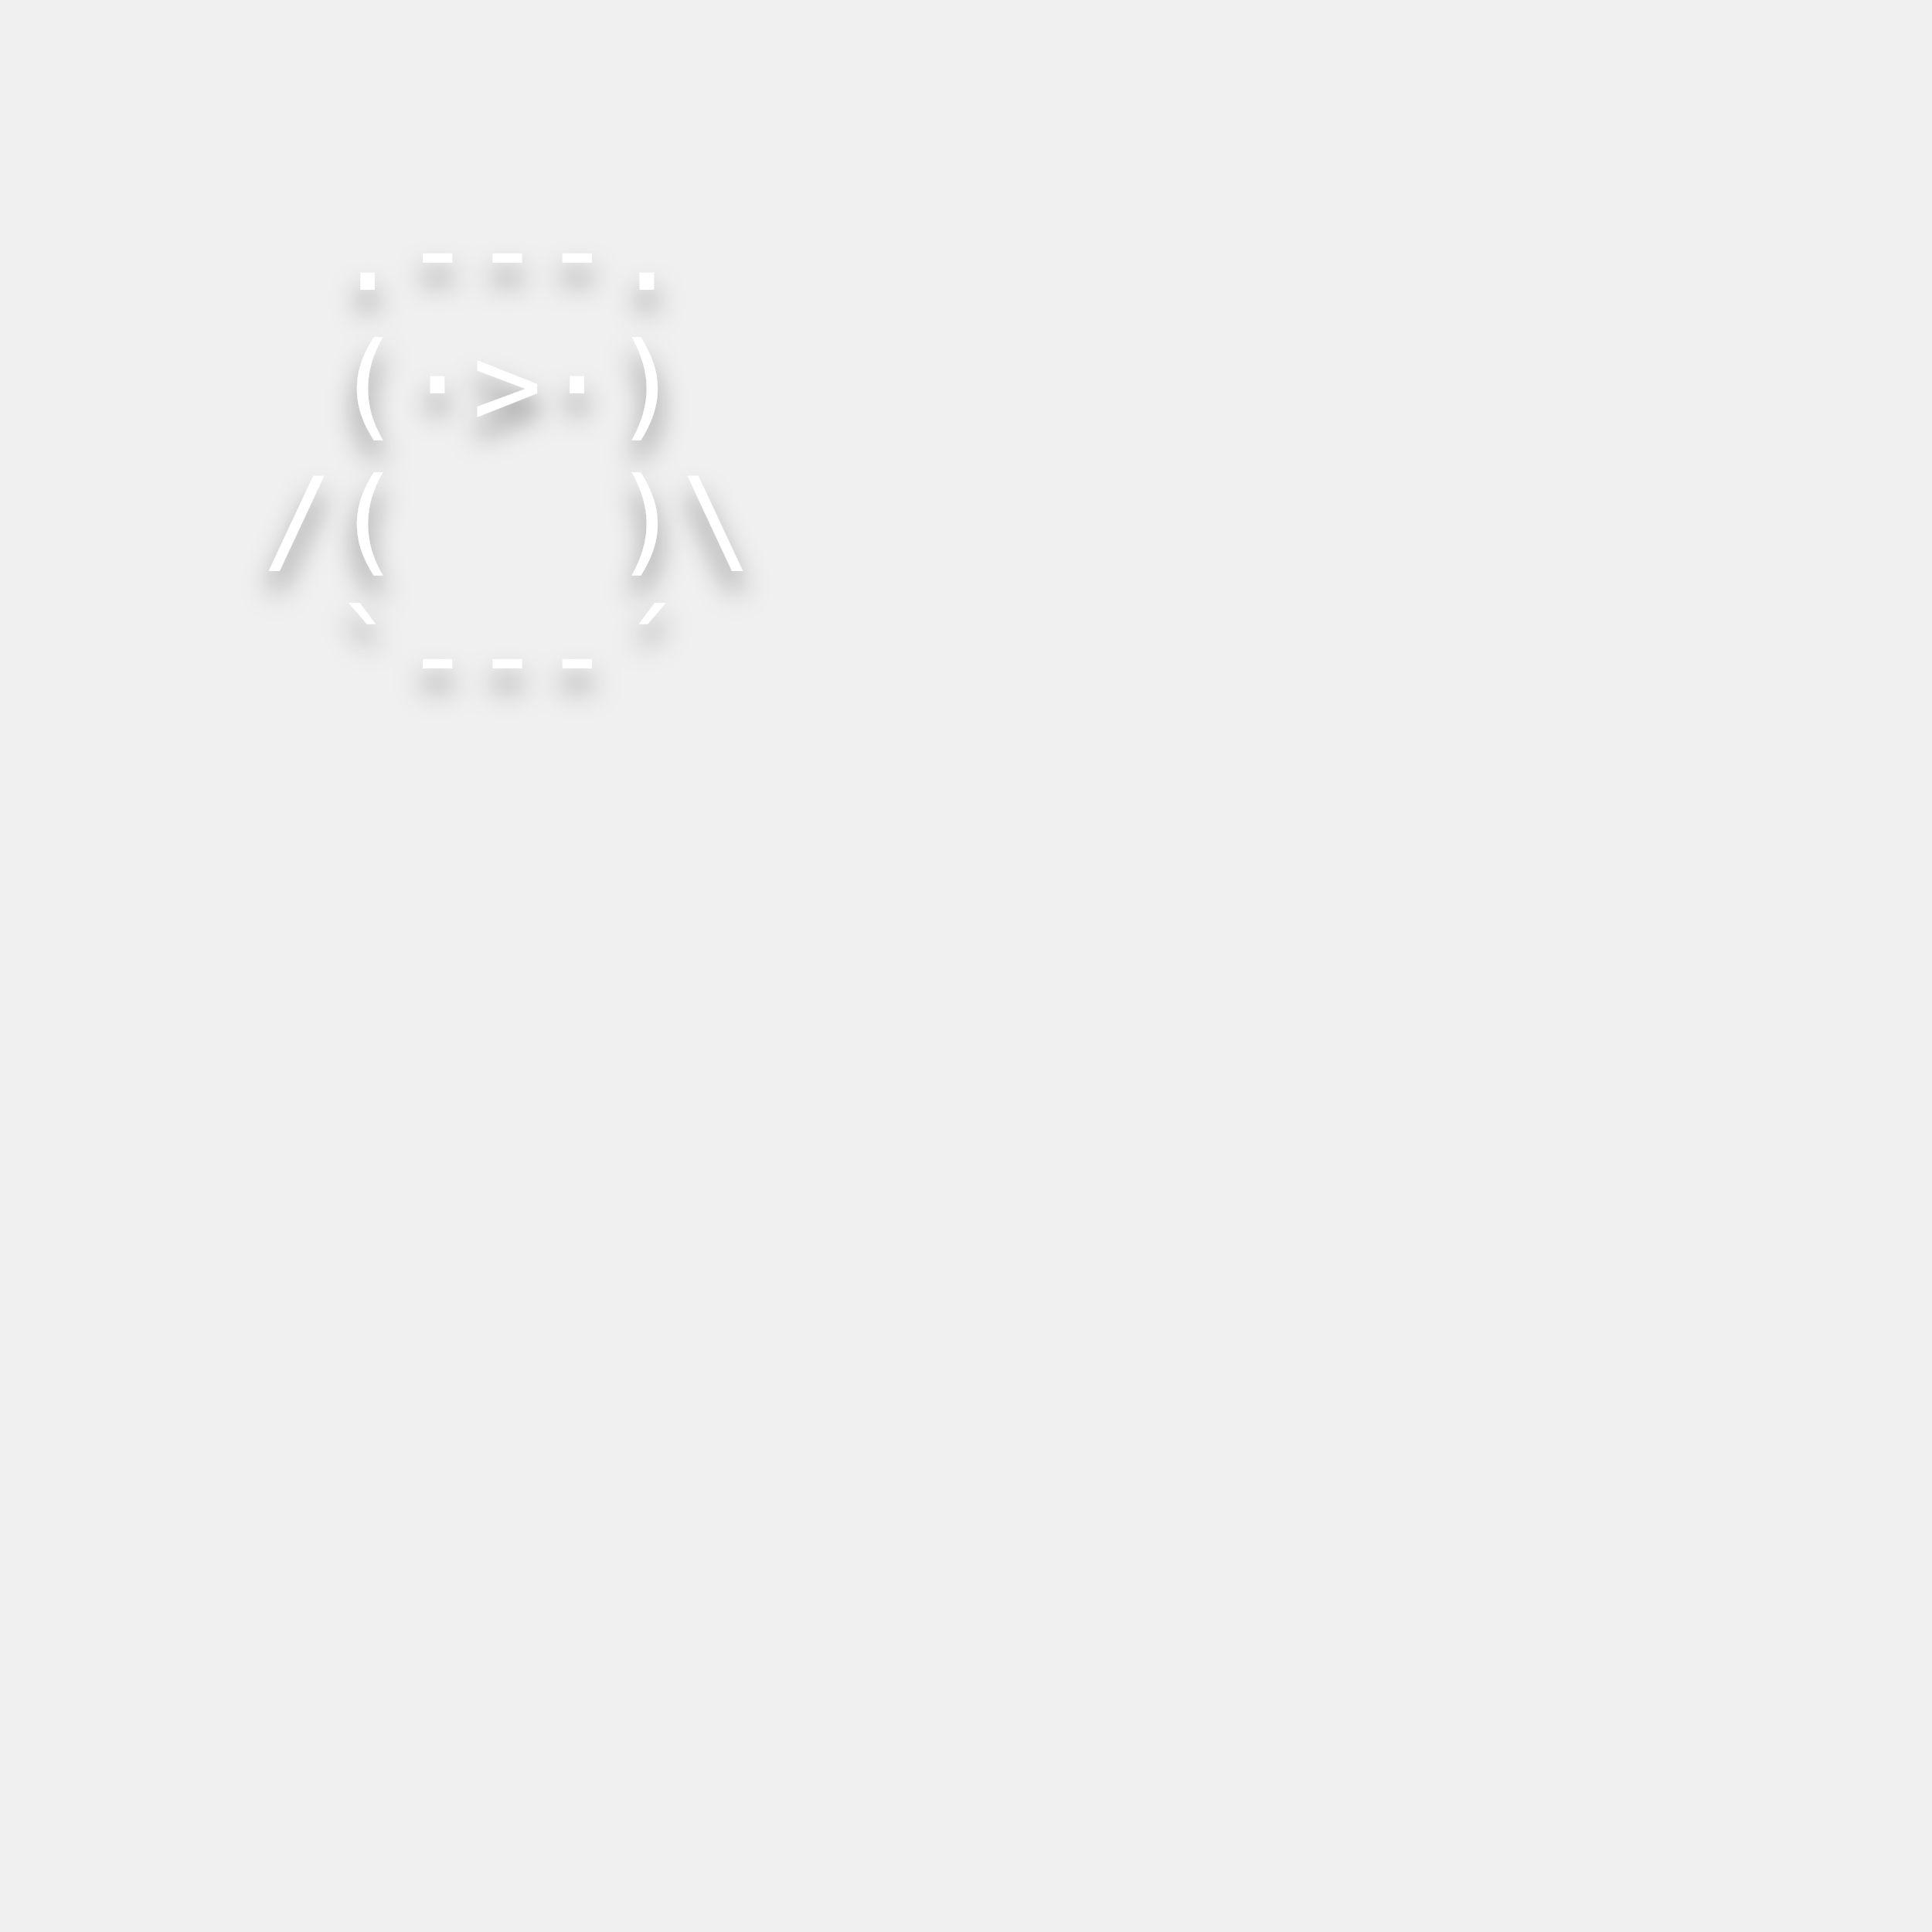
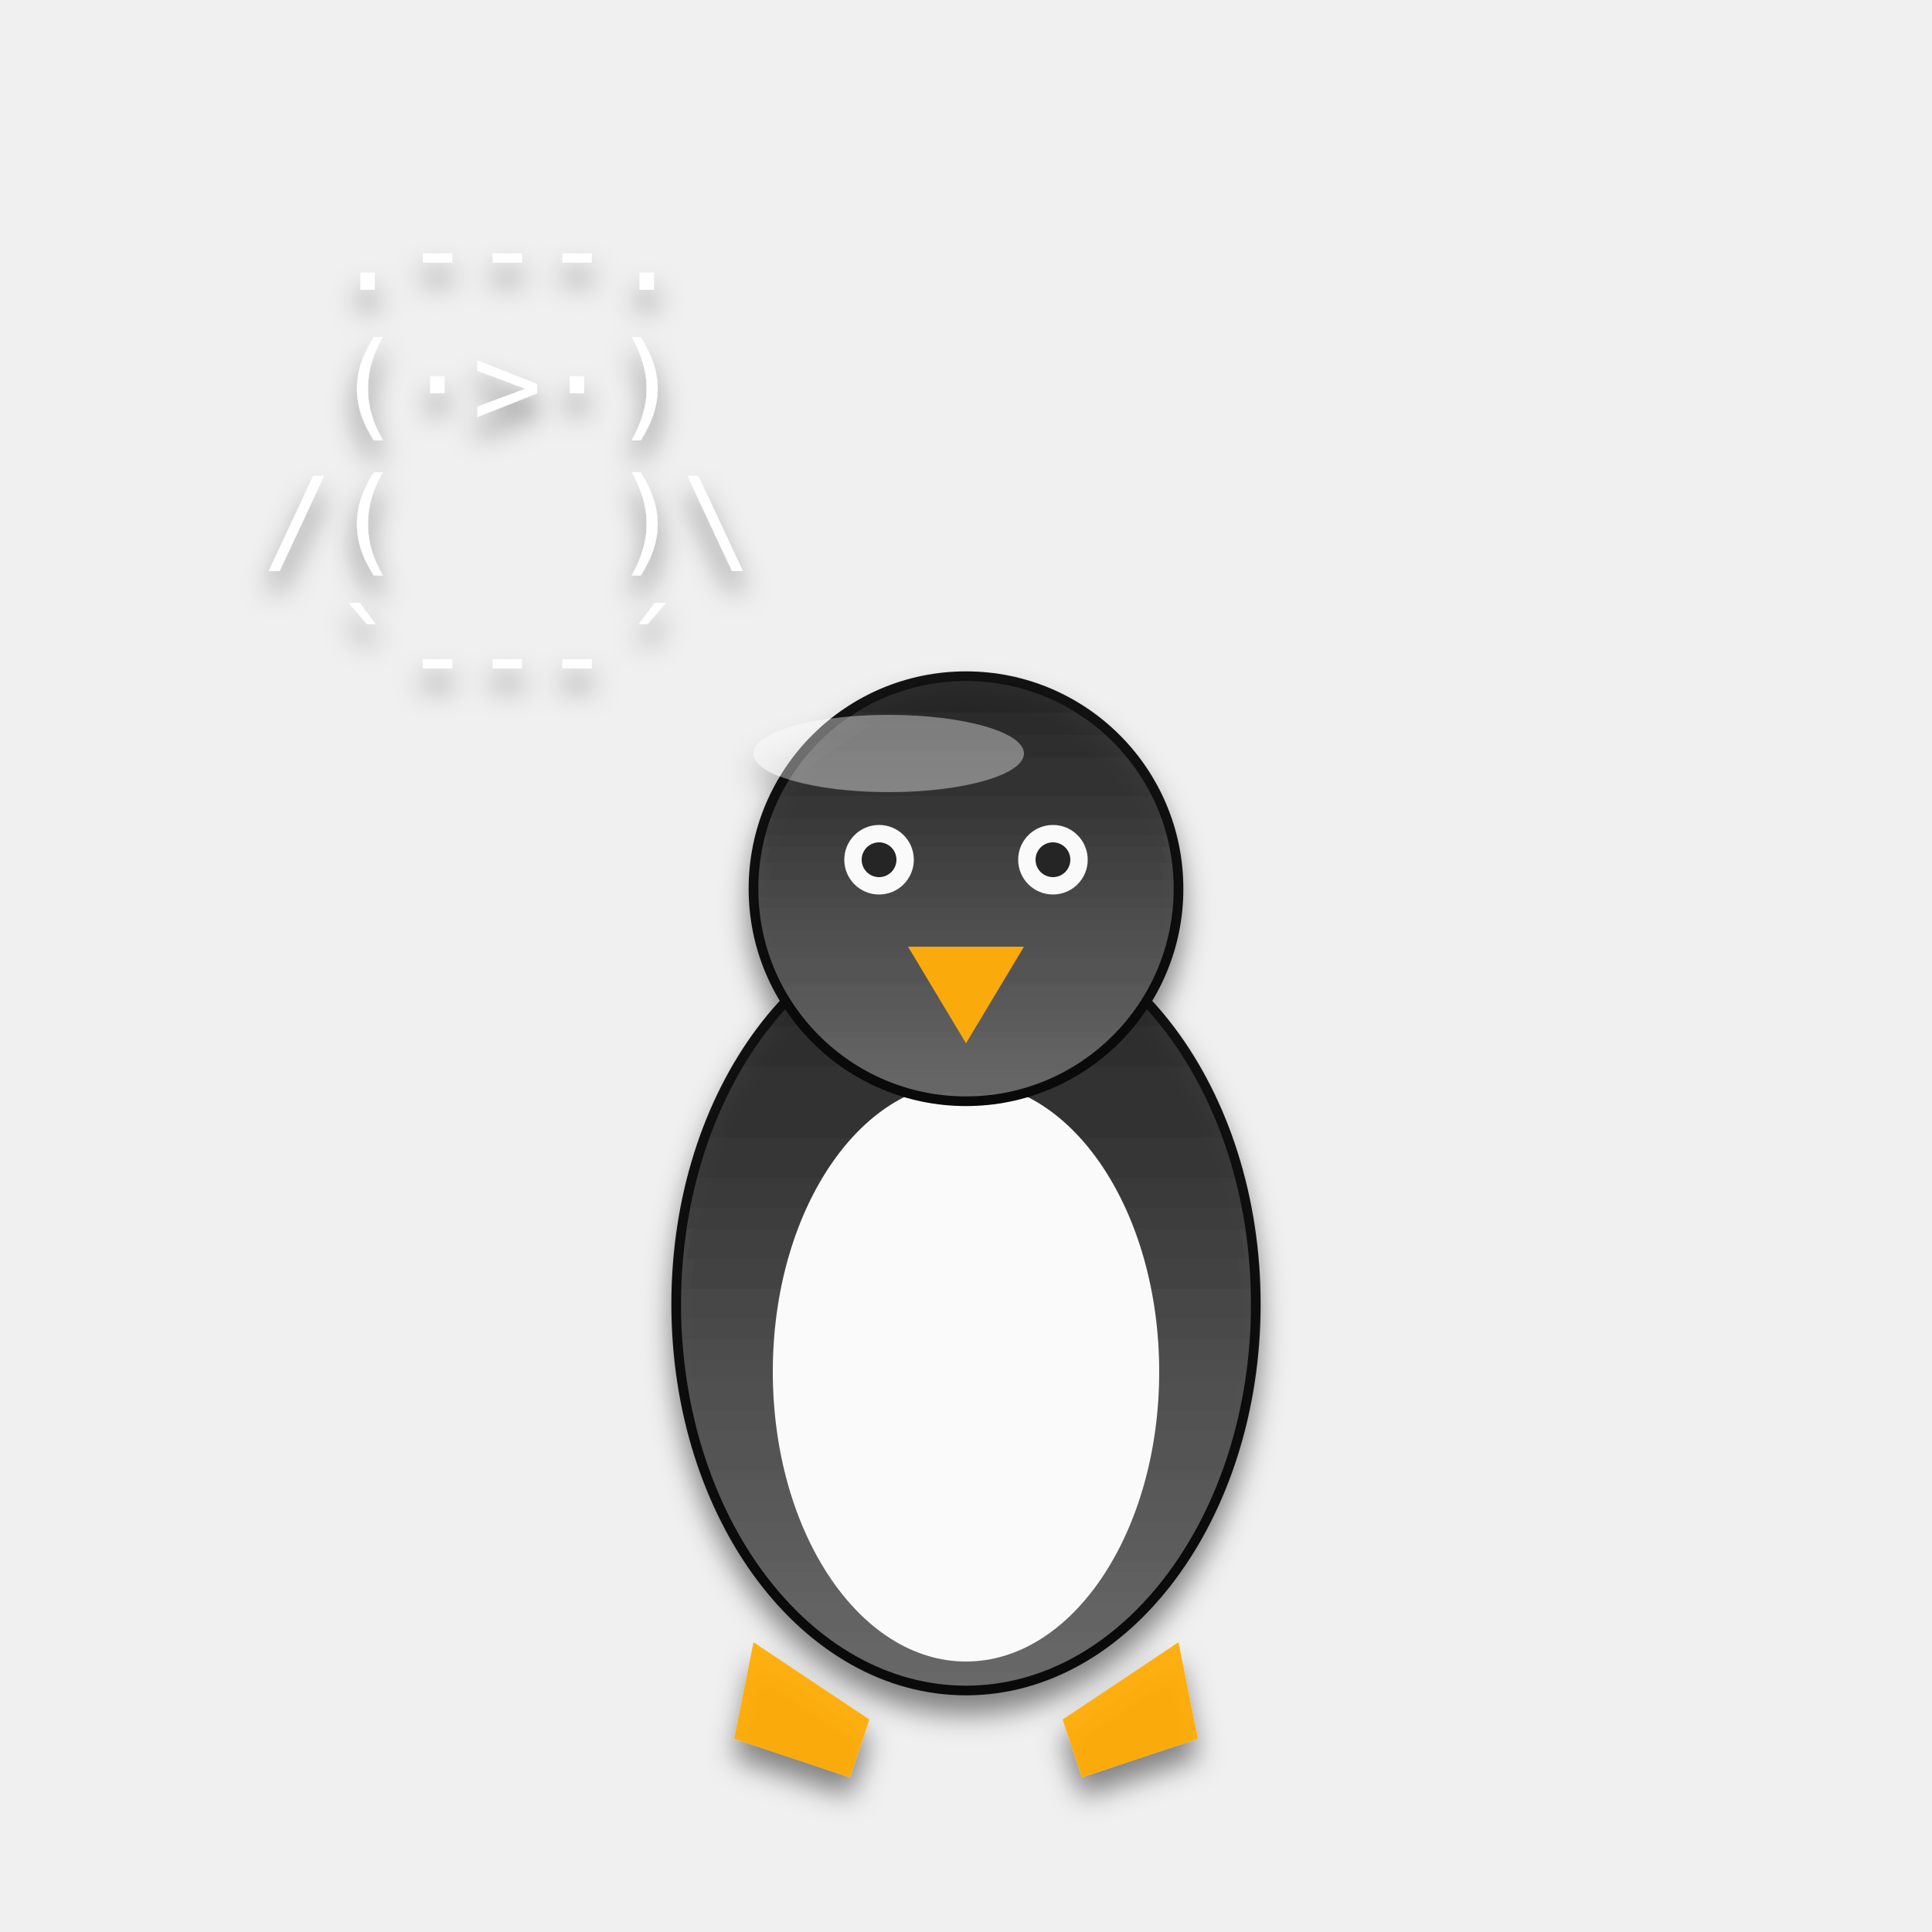
<svg xmlns="http://www.w3.org/2000/svg" viewBox="0 0 200 200" width="200" height="200" data-species="penguin" data-frames="3">
  <defs>
    <linearGradient id="spriteAccent" x1="0%" y1="0%" x2="0%" y2="100%">
      <stop offset="0%" stop-color="#ffffff" stop-opacity="0.95" />
      <stop offset="100%" stop-color="#cfcfff" stop-opacity="0.7" />
+     </linearGradient>
+     <linearGradient id="bodyGrad-penguin" x1="0%" y1="0%" x2="0%" y2="100%">
+       <stop offset="0%" stop-color="#1a1a1a" stop-opacity="1" />
+       <stop offset="100%" stop-color="#666666" stop-opacity="1" />
    </linearGradient>
    <filter id="spriteShadow" x="-15%" y="-15%" width="130%" height="130%">
      <feGaussianBlur in="SourceAlpha" stdDeviation="1.4" />
      <feOffset dx="0" dy="2" result="off" />
      <feComponentTransfer>
        <feFuncA type="linear" slope="0.5" />
      </feComponentTransfer>
      <feMerge>
        <feMergeNode />
        <feMergeNode in="SourceGraphic" />
      </feMerge>
    </filter>
  </defs>
  <rect width="200" height="200" fill="transparent" />
  <g filter="url(#spriteShadow)">
    <g id="state-error" data-state="error" data-frame-idx="2" visibility="hidden">
      <text x="20" y="30" font-family="ui-monospace, SFMono-Regular, Menlo, Consolas, monospace" font-size="12" fill="#ff3366" xml:space="preserve">
        <tspan x="20" dy="0">  .---.</tspan>
        <tspan x="20" dy="14">  (·&gt;·)</tspan>
        <tspan x="20" dy="14"> /(   )\</tspan>
        <tspan x="20" dy="14">  `---´</tspan>
        <tspan x="20" dy="14">   ~ ~</tspan>
      </text>
+       <g class="species-art" opacity="0.92">
+         <ellipse cx="100" cy="135" rx="30" ry="40" fill="url(#bodyGrad-penguin)" stroke="#000" stroke-width="1" />
+         <ellipse cx="100" cy="142" rx="20" ry="30" fill="#ffffff" />
+         <circle cx="100" cy="92" r="22" fill="url(#bodyGrad-penguin)" stroke="#000" stroke-width="1" />
+         <circle cx="91" cy="89" r="3.6" fill="#ffffff" />
+         <circle cx="109" cy="89" r="3.6" fill="#ffffff" />
+         <circle cx="91" cy="89" r="1.8" fill="#1a1a1a" />
+         <circle cx="109" cy="89" r="1.8" fill="#1a1a1a" />
+         <polygon points="94,98 100,108 106,98" fill="#ffaa00" />
+         <polygon points="78,170 90,178 88,184 76,180" fill="#ffaa00" />
+         <polygon points="122,170 110,178 112,184 124,180" fill="#ffaa00" />
+         <ellipse cx="92" cy="78" rx="14" ry="4" fill="#ffffff" fill-opacity="0.4" />
+       </g>
    </g>
    <g id="state-notification" data-state="notification" data-frame-idx="0" visibility="hidden">
      <text x="20" y="30" font-family="ui-monospace, SFMono-Regular, Menlo, Consolas, monospace" font-size="12" fill="#ffcc00" xml:space="preserve">
        <tspan x="20" dy="0">  .---.</tspan>
        <tspan x="20" dy="14">  (·&gt;·)</tspan>
        <tspan x="20" dy="14"> /(   )\</tspan>
        <tspan x="20" dy="14">  `---´</tspan>
      </text>
+       <g class="species-art" opacity="0.92">
+         <ellipse cx="100" cy="135" rx="30" ry="40" fill="url(#bodyGrad-penguin)" stroke="#000" stroke-width="1" />
+         <ellipse cx="100" cy="142" rx="20" ry="30" fill="#ffffff" />
+         <circle cx="100" cy="92" r="22" fill="url(#bodyGrad-penguin)" stroke="#000" stroke-width="1" />
+         <circle cx="91" cy="89" r="3.6" fill="#ffffff" />
+         <circle cx="109" cy="89" r="3.6" fill="#ffffff" />
+         <circle cx="91" cy="89" r="1.8" fill="#1a1a1a" />
+         <circle cx="109" cy="89" r="1.8" fill="#1a1a1a" />
+         <polygon points="94,98 100,108 106,98" fill="#ffaa00" />
+         <polygon points="78,170 90,178 88,184 76,180" fill="#ffaa00" />
+         <polygon points="122,170 110,178 112,184 124,180" fill="#ffaa00" />
+         <ellipse cx="92" cy="78" rx="14" ry="4" fill="#ffffff" fill-opacity="0.4" />
+       </g>
    </g>
    <g id="state-sweeping" data-state="sweeping" data-frame-idx="0" visibility="hidden">
      <text x="20" y="30" font-family="ui-monospace, SFMono-Regular, Menlo, Consolas, monospace" font-size="12" fill="#88ccff" xml:space="preserve">
        <tspan x="20" dy="0">  .---.</tspan>
        <tspan x="20" dy="14">  (·&gt;·)</tspan>
        <tspan x="20" dy="14"> /(   )\</tspan>
        <tspan x="20" dy="14">  `---´</tspan>
      </text>
+       <g class="species-art" opacity="0.92">
+         <ellipse cx="100" cy="135" rx="30" ry="40" fill="url(#bodyGrad-penguin)" stroke="#000" stroke-width="1" />
+         <ellipse cx="100" cy="142" rx="20" ry="30" fill="#ffffff" />
+         <circle cx="100" cy="92" r="22" fill="url(#bodyGrad-penguin)" stroke="#000" stroke-width="1" />
+         <circle cx="91" cy="89" r="3.6" fill="#ffffff" />
+         <circle cx="109" cy="89" r="3.6" fill="#ffffff" />
+         <circle cx="91" cy="89" r="1.8" fill="#1a1a1a" />
+         <circle cx="109" cy="89" r="1.8" fill="#1a1a1a" />
+         <polygon points="94,98 100,108 106,98" fill="#ffaa00" />
+         <polygon points="78,170 90,178 88,184 76,180" fill="#ffaa00" />
+         <polygon points="122,170 110,178 112,184 124,180" fill="#ffaa00" />
+         <ellipse cx="92" cy="78" rx="14" ry="4" fill="#ffffff" fill-opacity="0.4" />
+       </g>
    </g>
    <g id="state-attention" data-state="attention" data-frame-idx="0" visibility="hidden">
      <text x="20" y="30" font-family="ui-monospace, SFMono-Regular, Menlo, Consolas, monospace" font-size="12" fill="#ffaa00" xml:space="preserve">
        <tspan x="20" dy="0">  .---.</tspan>
        <tspan x="20" dy="14">  (·&gt;·)</tspan>
        <tspan x="20" dy="14"> /(   )\</tspan>
        <tspan x="20" dy="14">  `---´</tspan>
      </text>
+       <g class="species-art" opacity="0.92">
+         <ellipse cx="100" cy="135" rx="30" ry="40" fill="url(#bodyGrad-penguin)" stroke="#000" stroke-width="1" />
+         <ellipse cx="100" cy="142" rx="20" ry="30" fill="#ffffff" />
+         <circle cx="100" cy="92" r="22" fill="url(#bodyGrad-penguin)" stroke="#000" stroke-width="1" />
+         <circle cx="91" cy="89" r="3.6" fill="#ffffff" />
+         <circle cx="109" cy="89" r="3.6" fill="#ffffff" />
+         <circle cx="91" cy="89" r="1.8" fill="#1a1a1a" />
+         <circle cx="109" cy="89" r="1.8" fill="#1a1a1a" />
+         <polygon points="94,98 100,108 106,98" fill="#ffaa00" />
+         <polygon points="78,170 90,178 88,184 76,180" fill="#ffaa00" />
+         <polygon points="122,170 110,178 112,184 124,180" fill="#ffaa00" />
+         <ellipse cx="92" cy="78" rx="14" ry="4" fill="#ffffff" fill-opacity="0.4" />
+       </g>
    </g>
    <g id="state-juggling" data-state="juggling" data-frame-idx="2" visibility="hidden">
      <text x="20" y="30" font-family="ui-monospace, SFMono-Regular, Menlo, Consolas, monospace" font-size="12" fill="#cc88ff" xml:space="preserve">
        <tspan x="20" dy="0">  .---.</tspan>
        <tspan x="20" dy="14">  (·&gt;·)</tspan>
        <tspan x="20" dy="14"> /(   )\</tspan>
        <tspan x="20" dy="14">  `---´</tspan>
        <tspan x="20" dy="14">   ~ ~</tspan>
      </text>
+       <g class="species-art" opacity="0.92">
+         <ellipse cx="100" cy="135" rx="30" ry="40" fill="url(#bodyGrad-penguin)" stroke="#000" stroke-width="1" />
+         <ellipse cx="100" cy="142" rx="20" ry="30" fill="#ffffff" />
+         <circle cx="100" cy="92" r="22" fill="url(#bodyGrad-penguin)" stroke="#000" stroke-width="1" />
+         <circle cx="91" cy="89" r="3.6" fill="#ffffff" />
+         <circle cx="109" cy="89" r="3.6" fill="#ffffff" />
+         <circle cx="91" cy="89" r="1.8" fill="#1a1a1a" />
+         <circle cx="109" cy="89" r="1.8" fill="#1a1a1a" />
+         <polygon points="94,98 100,108 106,98" fill="#ffaa00" />
+         <polygon points="78,170 90,178 88,184 76,180" fill="#ffaa00" />
+         <polygon points="122,170 110,178 112,184 124,180" fill="#ffaa00" />
+         <ellipse cx="92" cy="78" rx="14" ry="4" fill="#ffffff" fill-opacity="0.4" />
+       </g>
    </g>
    <g id="state-carrying" data-state="carrying" data-frame-idx="1" visibility="hidden">
      <text x="20" y="30" font-family="ui-monospace, SFMono-Regular, Menlo, Consolas, monospace" font-size="12" fill="#88ff88" xml:space="preserve">
        <tspan x="20" dy="0">  .---.</tspan>
        <tspan x="20" dy="14">  (·&gt;·)</tspan>
        <tspan x="20" dy="14"> |(   )|</tspan>
        <tspan x="20" dy="14">  `---´</tspan>
      </text>
+       <g class="species-art" opacity="0.92">
+         <ellipse cx="100" cy="135" rx="30" ry="40" fill="url(#bodyGrad-penguin)" stroke="#000" stroke-width="1" />
+         <ellipse cx="100" cy="142" rx="20" ry="30" fill="#ffffff" />
+         <circle cx="100" cy="92" r="22" fill="url(#bodyGrad-penguin)" stroke="#000" stroke-width="1" />
+         <circle cx="91" cy="89" r="3.6" fill="#ffffff" />
+         <circle cx="109" cy="89" r="3.6" fill="#ffffff" />
+         <circle cx="91" cy="89" r="1.8" fill="#1a1a1a" />
+         <circle cx="109" cy="89" r="1.8" fill="#1a1a1a" />
+         <polygon points="94,98 100,108 106,98" fill="#ffaa00" />
+         <polygon points="78,170 90,178 88,184 76,180" fill="#ffaa00" />
+         <polygon points="122,170 110,178 112,184 124,180" fill="#ffaa00" />
+         <ellipse cx="92" cy="78" rx="14" ry="4" fill="#ffffff" fill-opacity="0.4" />
+       </g>
    </g>
    <g id="state-working" data-state="working" data-frame-idx="0" visibility="hidden">
      <text x="20" y="30" font-family="ui-monospace, SFMono-Regular, Menlo, Consolas, monospace" font-size="12" fill="#00ccff" xml:space="preserve">
        <tspan x="20" dy="0">  .---.</tspan>
        <tspan x="20" dy="14">  (·&gt;·)</tspan>
        <tspan x="20" dy="14"> /(   )\</tspan>
        <tspan x="20" dy="14">  `---´</tspan>
      </text>
+       <g class="species-art" opacity="0.92">
+         <ellipse cx="100" cy="135" rx="30" ry="40" fill="url(#bodyGrad-penguin)" stroke="#000" stroke-width="1" />
+         <ellipse cx="100" cy="142" rx="20" ry="30" fill="#ffffff" />
+         <circle cx="100" cy="92" r="22" fill="url(#bodyGrad-penguin)" stroke="#000" stroke-width="1" />
+         <circle cx="91" cy="89" r="3.6" fill="#ffffff" />
+         <circle cx="109" cy="89" r="3.6" fill="#ffffff" />
+         <circle cx="91" cy="89" r="1.8" fill="#1a1a1a" />
+         <circle cx="109" cy="89" r="1.8" fill="#1a1a1a" />
+         <polygon points="94,98 100,108 106,98" fill="#ffaa00" />
+         <polygon points="78,170 90,178 88,184 76,180" fill="#ffaa00" />
+         <polygon points="122,170 110,178 112,184 124,180" fill="#ffaa00" />
+         <ellipse cx="92" cy="78" rx="14" ry="4" fill="#ffffff" fill-opacity="0.4" />
+       </g>
    </g>
    <g id="state-thinking" data-state="thinking" data-frame-idx="2" visibility="hidden">
      <text x="20" y="30" font-family="ui-monospace, SFMono-Regular, Menlo, Consolas, monospace" font-size="12" fill="#ffff66" xml:space="preserve">
        <tspan x="20" dy="0">  .---.</tspan>
        <tspan x="20" dy="14">  (·&gt;·)</tspan>
        <tspan x="20" dy="14"> /(   )\</tspan>
        <tspan x="20" dy="14">  `---´</tspan>
        <tspan x="20" dy="14">   ~ ~</tspan>
      </text>
+       <g class="species-art" opacity="0.92">
+         <ellipse cx="100" cy="135" rx="30" ry="40" fill="url(#bodyGrad-penguin)" stroke="#000" stroke-width="1" />
+         <ellipse cx="100" cy="142" rx="20" ry="30" fill="#ffffff" />
+         <circle cx="100" cy="92" r="22" fill="url(#bodyGrad-penguin)" stroke="#000" stroke-width="1" />
+         <circle cx="91" cy="89" r="3.6" fill="#ffffff" />
+         <circle cx="109" cy="89" r="3.6" fill="#ffffff" />
+         <circle cx="91" cy="89" r="1.8" fill="#1a1a1a" />
+         <circle cx="109" cy="89" r="1.8" fill="#1a1a1a" />
+         <polygon points="94,98 100,108 106,98" fill="#ffaa00" />
+         <polygon points="78,170 90,178 88,184 76,180" fill="#ffaa00" />
+         <polygon points="122,170 110,178 112,184 124,180" fill="#ffaa00" />
+         <ellipse cx="92" cy="78" rx="14" ry="4" fill="#ffffff" fill-opacity="0.4" />
+       </g>
    </g>
    <g id="state-waking" data-state="waking" data-frame-idx="2" visibility="hidden">
      <text x="20" y="30" font-family="ui-monospace, SFMono-Regular, Menlo, Consolas, monospace" font-size="12" fill="#ffaaaa" xml:space="preserve">
        <tspan x="20" dy="0">  .---.</tspan>
        <tspan x="20" dy="14">  (·&gt;·)</tspan>
        <tspan x="20" dy="14"> /(   )\</tspan>
        <tspan x="20" dy="14">  `---´</tspan>
        <tspan x="20" dy="14">   ~ ~</tspan>
      </text>
+       <g class="species-art" opacity="0.92">
+         <ellipse cx="100" cy="135" rx="30" ry="40" fill="url(#bodyGrad-penguin)" stroke="#000" stroke-width="1" />
+         <ellipse cx="100" cy="142" rx="20" ry="30" fill="#ffffff" />
+         <circle cx="100" cy="92" r="22" fill="url(#bodyGrad-penguin)" stroke="#000" stroke-width="1" />
+         <circle cx="91" cy="89" r="3.6" fill="#ffffff" />
+         <circle cx="109" cy="89" r="3.6" fill="#ffffff" />
+         <circle cx="91" cy="89" r="1.8" fill="#1a1a1a" />
+         <circle cx="109" cy="89" r="1.8" fill="#1a1a1a" />
+         <polygon points="94,98 100,108 106,98" fill="#ffaa00" />
+         <polygon points="78,170 90,178 88,184 76,180" fill="#ffaa00" />
+         <polygon points="122,170 110,178 112,184 124,180" fill="#ffaa00" />
+         <ellipse cx="92" cy="78" rx="14" ry="4" fill="#ffffff" fill-opacity="0.4" />
+       </g>
    </g>
    <g id="state-idle" data-state="idle" data-frame-idx="0" visibility="visible">
      <text x="20" y="30" font-family="ui-monospace, SFMono-Regular, Menlo, Consolas, monospace" font-size="12" fill="#ffffff" xml:space="preserve">
        <tspan x="20" dy="0">  .---.</tspan>
        <tspan x="20" dy="14">  (·&gt;·)</tspan>
        <tspan x="20" dy="14"> /(   )\</tspan>
        <tspan x="20" dy="14">  `---´</tspan>
      </text>
+       <g class="species-art" opacity="0.92">
+         <ellipse cx="100" cy="135" rx="30" ry="40" fill="url(#bodyGrad-penguin)" stroke="#000" stroke-width="1" />
+         <ellipse cx="100" cy="142" rx="20" ry="30" fill="#ffffff" />
+         <circle cx="100" cy="92" r="22" fill="url(#bodyGrad-penguin)" stroke="#000" stroke-width="1" />
+         <circle cx="91" cy="89" r="3.6" fill="#ffffff" />
+         <circle cx="109" cy="89" r="3.6" fill="#ffffff" />
+         <circle cx="91" cy="89" r="1.8" fill="#1a1a1a" />
+         <circle cx="109" cy="89" r="1.8" fill="#1a1a1a" />
+         <polygon points="94,98 100,108 106,98" fill="#ffaa00" />
+         <polygon points="78,170 90,178 88,184 76,180" fill="#ffaa00" />
+         <polygon points="122,170 110,178 112,184 124,180" fill="#ffaa00" />
+         <ellipse cx="92" cy="78" rx="14" ry="4" fill="#ffffff" fill-opacity="0.4" />
+       </g>
    </g>
    <g id="state-dozing" data-state="dozing" data-frame-idx="0" visibility="hidden">
      <text x="20" y="30" font-family="ui-monospace, SFMono-Regular, Menlo, Consolas, monospace" font-size="12" fill="#aaaaaa" xml:space="preserve">
        <tspan x="20" dy="0">  .---.</tspan>
        <tspan x="20" dy="14">  (·&gt;·)</tspan>
        <tspan x="20" dy="14"> /(   )\</tspan>
        <tspan x="20" dy="14">  `---´</tspan>
      </text>
+       <g class="species-art" opacity="0.92">
+         <ellipse cx="100" cy="135" rx="30" ry="40" fill="url(#bodyGrad-penguin)" stroke="#000" stroke-width="1" />
+         <ellipse cx="100" cy="142" rx="20" ry="30" fill="#ffffff" />
+         <circle cx="100" cy="92" r="22" fill="url(#bodyGrad-penguin)" stroke="#000" stroke-width="1" />
+         <circle cx="91" cy="89" r="3.6" fill="#ffffff" />
+         <circle cx="109" cy="89" r="3.6" fill="#ffffff" />
+         <circle cx="91" cy="89" r="1.8" fill="#1a1a1a" />
+         <circle cx="109" cy="89" r="1.8" fill="#1a1a1a" />
+         <polygon points="94,98 100,108 106,98" fill="#ffaa00" />
+         <polygon points="78,170 90,178 88,184 76,180" fill="#ffaa00" />
+         <polygon points="122,170 110,178 112,184 124,180" fill="#ffaa00" />
+         <ellipse cx="92" cy="78" rx="14" ry="4" fill="#ffffff" fill-opacity="0.4" />
+       </g>
    </g>
    <g id="state-sleeping" data-state="sleeping" data-frame-idx="0" visibility="hidden">
      <text x="20" y="30" font-family="ui-monospace, SFMono-Regular, Menlo, Consolas, monospace" font-size="12" fill="#666688" xml:space="preserve">
        <tspan x="20" dy="0">  .---.</tspan>
        <tspan x="20" dy="14">  (·&gt;·)</tspan>
        <tspan x="20" dy="14"> /(   )\</tspan>
        <tspan x="20" dy="14">  `---´</tspan>
      </text>
+       <g class="species-art" opacity="0.92">
+         <ellipse cx="100" cy="135" rx="30" ry="40" fill="url(#bodyGrad-penguin)" stroke="#000" stroke-width="1" />
+         <ellipse cx="100" cy="142" rx="20" ry="30" fill="#ffffff" />
+         <circle cx="100" cy="92" r="22" fill="url(#bodyGrad-penguin)" stroke="#000" stroke-width="1" />
+         <circle cx="91" cy="89" r="3.6" fill="#ffffff" />
+         <circle cx="109" cy="89" r="3.6" fill="#ffffff" />
+         <circle cx="91" cy="89" r="1.8" fill="#1a1a1a" />
+         <circle cx="109" cy="89" r="1.8" fill="#1a1a1a" />
+         <polygon points="94,98 100,108 106,98" fill="#ffaa00" />
+         <polygon points="78,170 90,178 88,184 76,180" fill="#ffaa00" />
+         <polygon points="122,170 110,178 112,184 124,180" fill="#ffaa00" />
+         <ellipse cx="92" cy="78" rx="14" ry="4" fill="#ffffff" fill-opacity="0.4" />
+       </g>
    </g>
  </g>
</svg>
